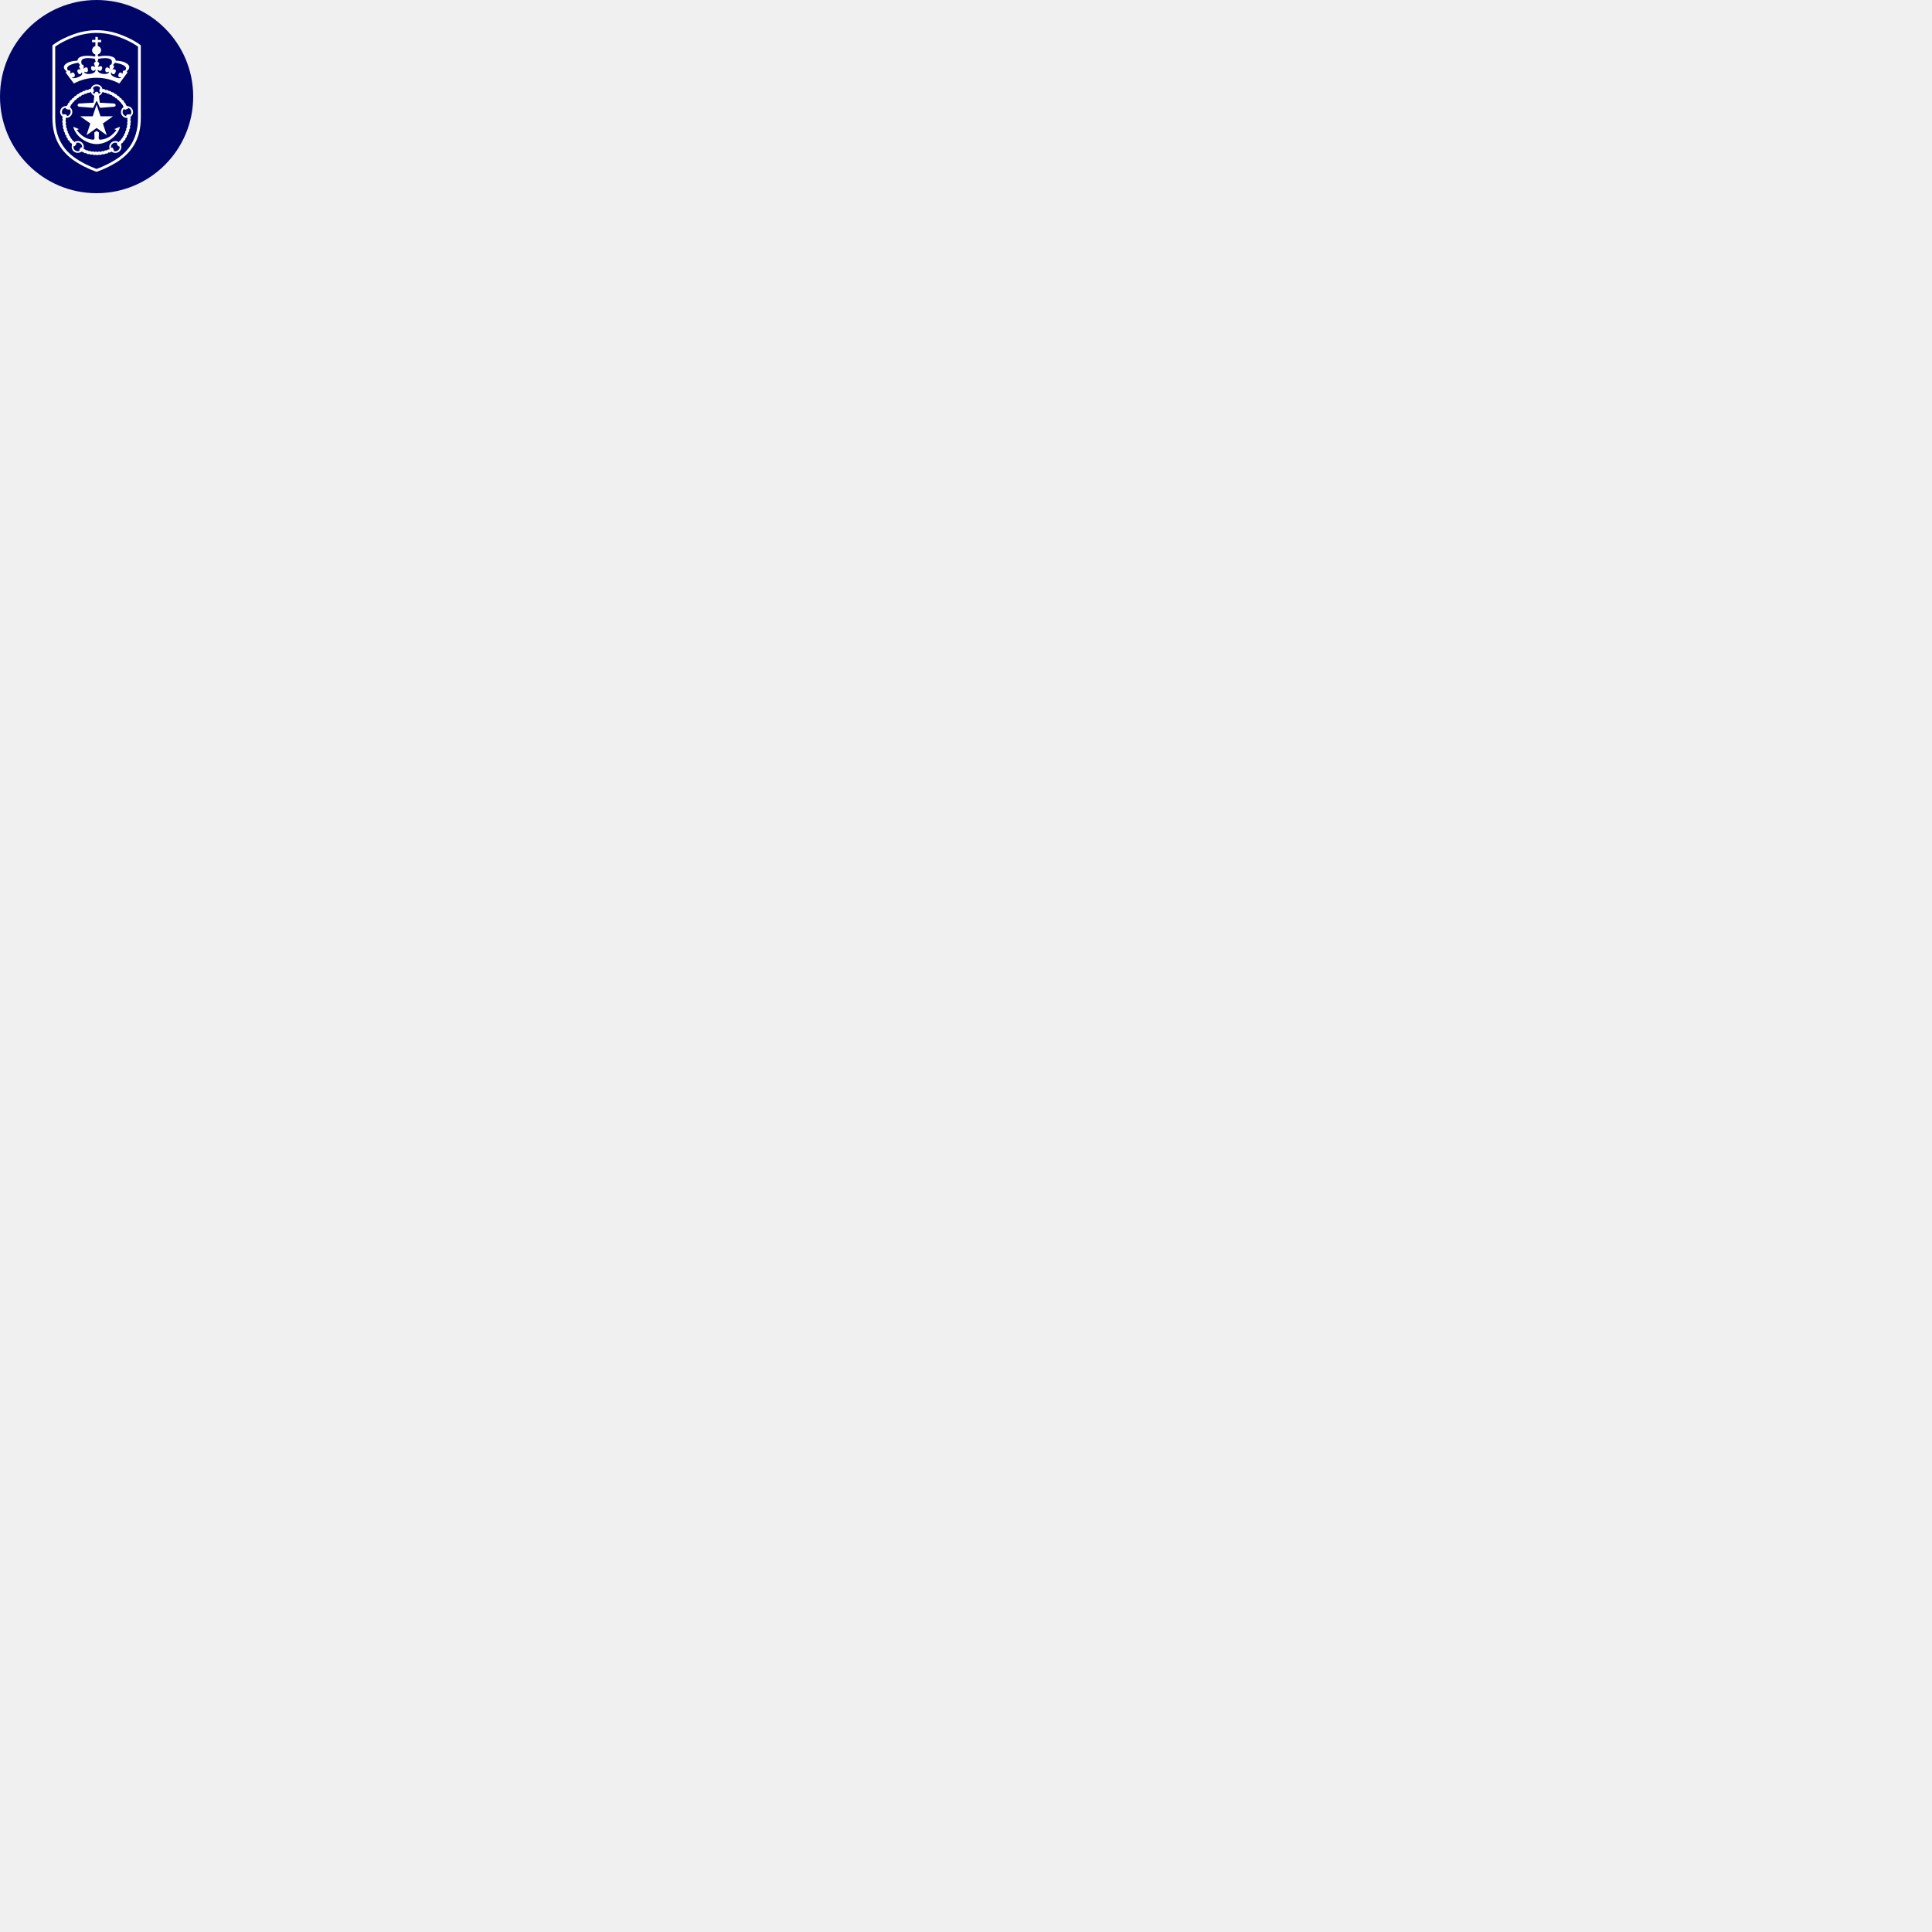
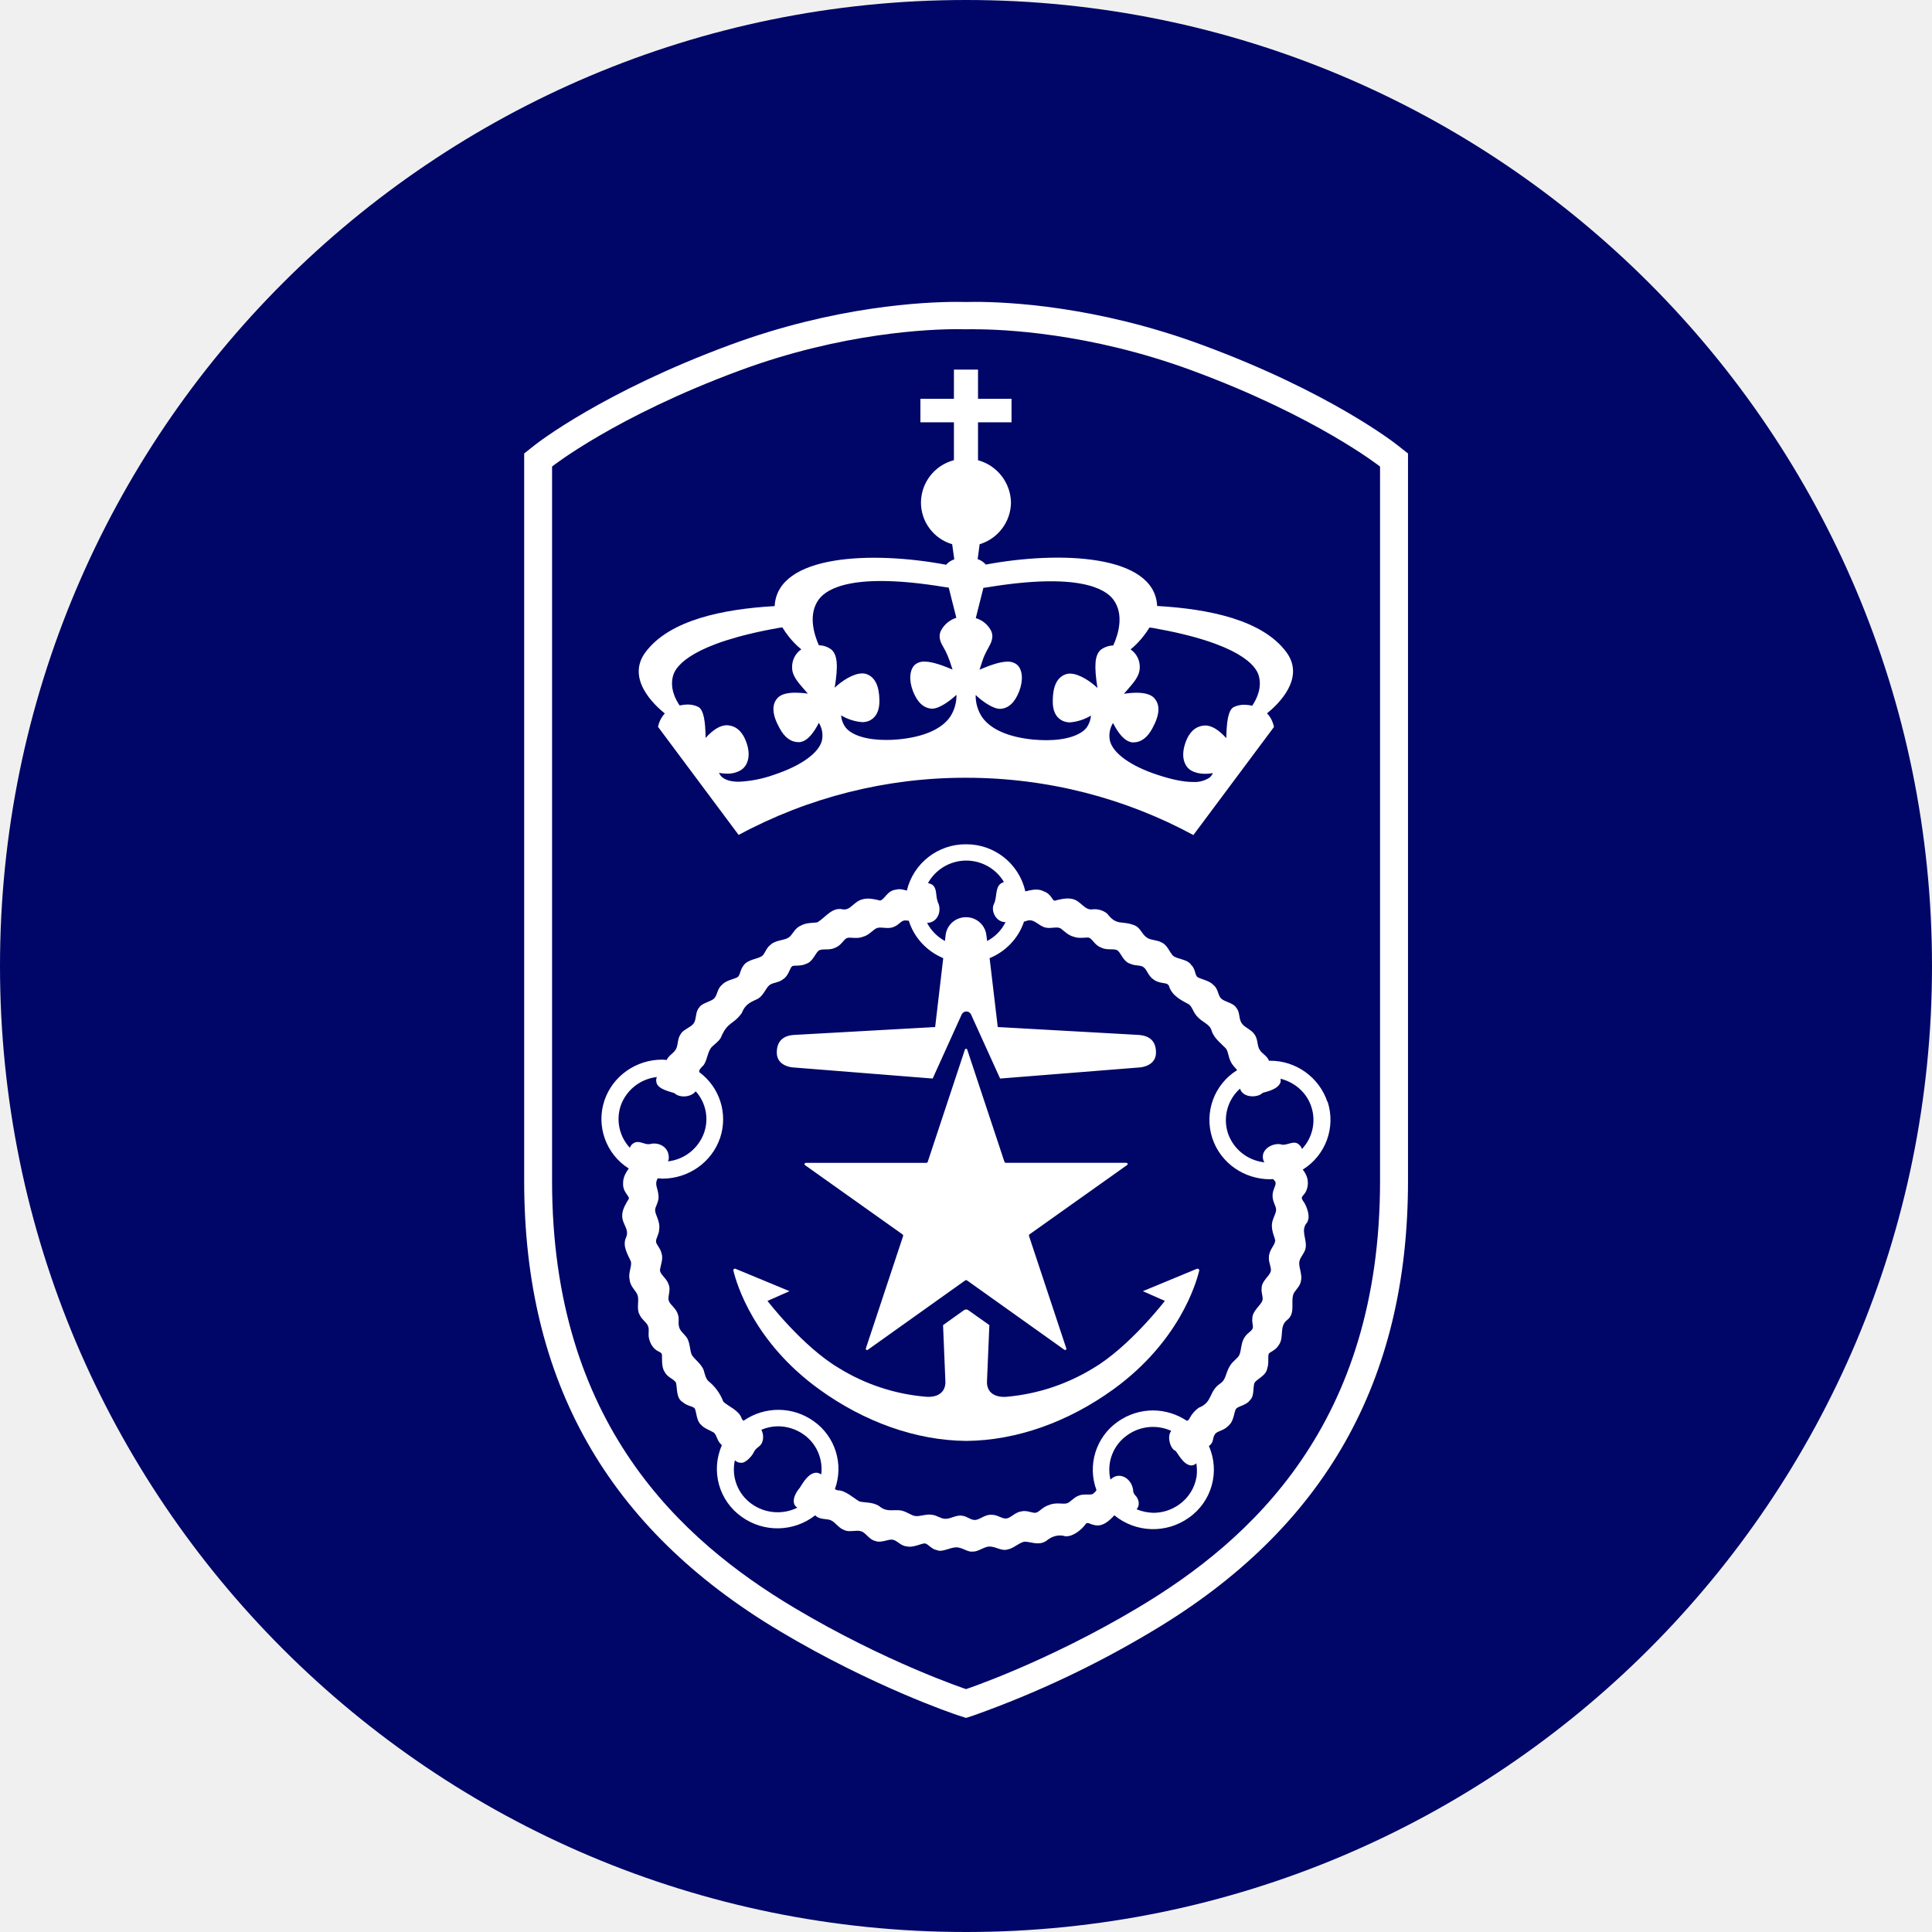
- <svg xmlns="http://www.w3.org/2000/svg" width="320" height="320">
+ <svg xmlns="http://www.w3.org/2000/svg" width="32" height="32" viewBox="0 0 32 32">
  <circle cx="16" cy="16" r="16" fill="#000667" />
  <path fill="#fff" d="M16.146 5.454c.45 0 1.898.054 3.602.684 2.06.76 3.11 1.59 3.11 1.59v11.835c0 4.02-2.138 5.95-4.01 7.066-1.52.907-2.847 1.348-2.847 1.348s-1.326-.44-2.847-1.348c-1.87-1.116-4.01-3.048-4.01-7.066V7.727s1.05-.83 3.11-1.591c1.704-.63 3.153-.684 3.603-.684q.143.001.144.002.001-.001.145-.002m0-.452q-.105 0-.145.002L15.857 5c-.552 0-2.023.069-3.766.713-2.105.778-3.193 1.626-3.237 1.662l-.172.136v12.05c0 3.318 1.383 5.756 4.232 7.455 1.546.921 2.882 1.371 2.939 1.39l.148.048.148-.049a16.5 16.5 0 0 0 2.94-1.39c2.848-1.698 4.232-4.136 4.232-7.454V7.511l-.173-.136c-.044-.036-1.131-.886-3.237-1.662C18.17 5.069 16.698 5 16.146 5" />
  <path fill="#fff" d="m16.013 21.205 1.617 1.152c.017.01.039-.004.031-.024l-.618-1.863s0-.018.007-.024l1.619-1.15c.017-.011.007-.036-.013-.036h-1.998s-.017-.006-.02-.013l-.618-1.863c-.005-.018-.033-.018-.038 0l-.617 1.863s-.011.014-.02.014h-1.999c-.02 0-.028.024-.013.037l1.619 1.15s.01.014.007.023l-.618 1.864c-.006.018.016.034.031.023l1.617-1.152s.017-.005.024 0zM11.014 11.814a.46.46 0 0 0-.115.225l1.335 1.79A7.9 7.9 0 0 1 16 12.882c1.365 0 2.65.345 3.766.949l1.335-1.79s-.022-.133-.115-.226c.174-.14.643-.577.32-1.014-.394-.532-1.277-.715-2.14-.764-.041-.858-1.621-.914-2.838-.686a.3.3 0 0 0-.135-.09l.033-.247a.73.73 0 0 0 .519-.691.74.74 0 0 0-.546-.7v-.628h.555v-.389h-.555v-.484H15.8v.484h-.555v.389h.555v.627a.73.73 0 0 0-.546.7.72.72 0 0 0 .517.692l.035.25h.002a.3.3 0 0 0-.137.09c-1.22-.23-2.797-.173-2.84.685-.863.049-1.744.232-2.14.764-.325.437.146.874.32 1.014zm8.106-.25q-.082-.09-.298-.09c-.072 0-.146.008-.206.017l.063-.072c.106-.122.197-.227.199-.358a.35.35 0 0 0-.152-.305c.046-.036.189-.16.313-.362l.046.005c1.46.256 1.711.631 1.76.78.064.203-.025.39-.104.51a.6.6 0 0 0-.128-.016.4.4 0 0 0-.182.04c-.09.054-.114.243-.12.513q-.191-.211-.352-.21c-.107.005-.235.056-.315.26-.102.264-.018.427.087.487.06.034.14.054.226.054a.7.7 0 0 0 .132-.012.2.2 0 0 1-.054.074.45.45 0 0 1-.274.073q-.232 0-.585-.117c-.448-.146-.745-.36-.793-.57a.4.4 0 0 1 .052-.29c.081.157.187.31.326.322h.002c.137 0 .239-.078.322-.23.124-.226.135-.39.035-.501zm-2.276-.555a.23.23 0 0 0-.156-.05c-.139 0-.32.073-.464.133l.044-.134c.024-.076.05-.129.072-.172l.03-.055c.042-.076.102-.181.039-.296a.42.42 0 0 0-.247-.197l.126-.501.076-.011c1.493-.245 1.94.024 2.075.203.187.25.081.584 0 .762a.36.36 0 0 0-.21.074c-.096.09-.109.26-.052.63-.103-.1-.3-.238-.455-.238a.2.2 0 0 0-.08.015q-.202.078-.205.43-.006.255.163.337a.3.3 0 0 0 .12.026.8.8 0 0 0 .35-.113.4.4 0 0 1-.074.202c-.102.128-.35.206-.663.206q-.102 0-.217-.01c-.413-.04-.706-.17-.848-.37a.64.64 0 0 1-.108-.369c.108.104.286.23.404.23q.205-.008.315-.286c.072-.183.06-.361-.033-.445zm-3.28-1.083c.135-.182.581-.449 2.074-.204l.076.011.126.5a.43.43 0 0 0-.248.2c-.065.115-.006.22.039.296l.03.055q.033.063.072.172l.044.134c-.144-.06-.326-.132-.465-.132a.23.23 0 0 0-.155.049c-.093.083-.106.261-.034.444q.11.278.315.287c.119 0 .295-.127.404-.23a.64.64 0 0 1-.107.368c-.141.201-.436.33-.849.37a2 2 0 0 1-.216.01c-.313 0-.562-.077-.663-.206a.37.37 0 0 1-.075-.201.8.8 0 0 0 .35.112.3.3 0 0 0 .12-.025q.168-.082.164-.338c-.004-.237-.072-.377-.206-.43a.2.2 0 0 0-.08-.014c-.155 0-.35.136-.455.237.06-.368.045-.54-.052-.63a.35.35 0 0 0-.21-.073c-.079-.178-.184-.512 0-.762m-2.41 1.251c.048-.147.3-.522 1.76-.78l.046-.005c.122.203.267.326.313.363a.35.35 0 0 0-.152.304c0 .133.093.236.198.358l.063.072a1.4 1.4 0 0 0-.205-.016q-.218 0-.298.089-.151.166.035.5c.083.153.185.231.322.231h.002c.139-.01.246-.165.326-.321a.4.4 0 0 1 .052.288c-.048.21-.345.423-.793.572a2 2 0 0 1-.585.116q-.181 0-.274-.073a.2.2 0 0 1-.054-.074.7.7 0 0 0 .131.013.43.43 0 0 0 .226-.055c.104-.06.19-.225.088-.486-.082-.207-.208-.256-.315-.261q-.161 0-.352.21c-.004-.272-.03-.46-.12-.513a.4.4 0 0 0-.182-.04.6.6 0 0 0-.128.016c-.081-.118-.168-.306-.104-.51z" />
  <path fill="#fff" d="m19.822 21.016-.893.37.365.161s-.587.762-1.189 1.116a3.3 3.3 0 0 1-1.41.47c-.21.024-.348-.064-.348-.241l.04-.944-.35-.248a.06.06 0 0 0-.07 0l-.347.248.039.944c0 .177-.138.265-.349.24a3.25 3.25 0 0 1-1.41-.469c-.603-.354-1.188-1.116-1.188-1.116l.365-.161-.893-.37a.026.026 0 0 0-.037.029c.054.223.339 1.185 1.424 1.968.743.537 1.597.846 2.434.853.837-.007 1.69-.316 2.434-.853 1.085-.785 1.37-1.745 1.424-1.968.005-.02-.017-.037-.037-.03z" />
  <path fill="#fff" d="M21.986 18.25a1 1 0 0 0-.956-.681h-.011l-.006-.011c-.027-.069-.114-.11-.148-.169-.048-.069-.024-.18-.092-.263-.045-.069-.16-.11-.2-.17-.06-.071-.03-.193-.097-.264-.04-.078-.187-.096-.246-.15-.06-.05-.048-.162-.13-.225-.057-.07-.202-.098-.259-.129-.054-.03-.033-.132-.11-.205-.064-.1-.233-.092-.303-.154-.057-.058-.095-.183-.193-.221-.07-.04-.18-.035-.237-.077-.078-.047-.107-.163-.203-.203-.217-.089-.293.018-.458-.197a.33.33 0 0 0-.237-.07c-.137.026-.2-.148-.344-.172-.091-.023-.226.013-.276.027-.052.02-.054-.103-.19-.152-.101-.053-.205-.024-.307 0a1 1 0 0 0-.983-.78 1 1 0 0 0-.98.767c-.06-.018-.124-.032-.176-.016-.152.013-.19.167-.268.181-.05-.012-.182-.05-.28-.023-.156.032-.206.194-.34.168-.175-.038-.28.131-.416.215-.07.014-.185 0-.285.06-.104.047-.128.157-.2.197-.072.044-.22.04-.295.118-.072.053-.088.143-.135.18-.066.056-.244.054-.315.168-.055.075-.05.155-.092.184-.048.034-.191.05-.258.128-.087.07-.076.178-.135.23-.061.054-.205.073-.246.15-.065.07-.04.192-.09.26-.047.068-.18.103-.216.18-.057.075-.037.187-.083.256-.034.058-.12.1-.148.17q-.038-.005-.076-.006c-.424 0-.817.265-.956.68a.97.97 0 0 0 .404 1.123c-.04.058-.096.143-.093.238-.013.163.126.226.09.272-.03.047-.105.165-.105.26-.01.148.126.233.063.373-.068.145.04.297.08.397.022.078-.048.185-.02.301.01.124.116.187.135.27.022.088-.024.222.03.31.03.077.113.124.135.18.033.055 0 .137.022.22.015.06.044.122.09.163.06.06.12.053.123.102.004.06-.01.205.044.281.045.098.167.122.19.187.021.093.001.252.11.316.086.076.191.063.206.12.022.06.026.195.096.253.052.062.15.093.2.124.063.029.058.138.14.21q.001.005.007.006a.97.97 0 0 0 .33 1.188 1.015 1.015 0 0 0 1.216-.027q.01.015.035.029c.069.042.167.027.224.054.07.027.128.13.219.16.078.045.204-.006.283.022.078.023.132.141.237.161.091.038.21-.034.284-.022.074.01.133.106.237.111.092.026.23-.045.289-.049.055-.004.11.094.202.109.09.045.21-.042.331-.045.102.005.19.087.272.07.076.008.18-.078.269-.083.115 0 .207.083.31.047.09-.013.201-.123.279-.127.119.004.224.067.352-.01.105-.09.217-.111.322-.079.132.007.274-.118.334-.203.031-.04.064 0 .137.015.14.04.257-.071.338-.16a1.016 1.016 0 0 0 1.234.04.97.97 0 0 0 .332-1.187c.031-.021.057-.05.07-.114.031-.174.142-.09.278-.247.059-.063.07-.185.092-.236.019-.069.169-.061.245-.168.067-.062.044-.204.068-.274.03-.073.19-.115.213-.245.037-.096 0-.229.034-.254.026-.026.109-.051.16-.138.09-.13 0-.303.134-.41.156-.118.045-.321.117-.454.042-.063.107-.121.115-.203.026-.1-.052-.247-.024-.325.014-.067.09-.134.101-.217.024-.147-.094-.29.028-.423l.015-.045c.02-.067-.017-.204-.074-.29-.065-.086-.024-.079.028-.159a.32.32 0 0 0 .005-.299q-.023-.044-.05-.078a.97.97 0 0 0 .411-1.126zm-6.455-3.32c-.037-.092-.007-.21-.085-.273a.2.2 0 0 0-.076-.03.726.726 0 0 1 1.258-.019c-.02.01-.04.016-.061.033-.087.078-.05.226-.106.335-.043.098.01.218.089.267.037.025.072.03.105.03a.7.7 0 0 1-.305.313l-.011-.085a.337.337 0 0 0-.34-.309.337.337 0 0 0-.338.309l-.01.085a.73.73 0 0 1-.296-.3c.18-.003.254-.208.174-.353zm-4.774 4.021c-.084.01-.16-.061-.241-.027a.14.14 0 0 0-.084.087.7.7 0 0 1-.152-.695.72.72 0 0 1 .6-.477.13.13 0 0 0-.007.089c.019.118.256.16.298.178.082.081.273.072.352-.031a.688.688 0 0 1 .14.684.72.72 0 0 1-.6.477q.01-.019.014-.044c.013-.195-.172-.286-.32-.24m2.79 5.443c-.135-.022-.235.141-.3.248-.073.08-.162.254-.04.329a.74.74 0 0 1-.754-.06.7.7 0 0 1-.281-.726.14.14 0 0 0 .118.042c.054 0 .161-.098.198-.18.034-.063.06-.065.104-.108.057-.058.063-.178.018-.258a.7.7 0 0 1 .274-.058c.154 0 .302.047.428.136.22.156.32.412.291.66a.2.2 0 0 0-.054-.023zm6.272.062a.7.7 0 0 1-.291.464.73.73 0 0 1-.426.136.8.8 0 0 1-.276-.058c.058-.067.044-.172-.035-.245l-.02-.04c-.004-.216-.228-.36-.378-.207a.697.697 0 0 1 .281-.738.73.73 0 0 1 .726-.069c-.08.094-.01.307.07.33.036.035.125.225.249.241.037.006.068-.01.096-.034a.8.8 0 0 1 .004.223zm1.298-3.894c0 .06-.102.144-.1.265-.007.089.052.18.028.238-.024.072-.15.158-.148.268-.013.082.037.164.007.22-.031.07-.163.167-.161.281-.01.067.017.123.007.158-.005.049-.08.074-.131.15-.065.086-.058.222-.089.293-.024.061-.104.1-.154.18-.08.124-.065.235-.166.3-.197.136-.119.309-.356.401a.5.5 0 0 0-.15.173c-.013.03-.03.038-.046.043a1.02 1.02 0 0 0-.558-.172c-.204 0-.411.062-.589.189a.97.97 0 0 0-.35 1.131c-.01.015-.02.035-.065.066-.053.02-.157-.01-.237.029-.081.03-.133.11-.187.123-.057.022-.18-.023-.3.03-.096.028-.155.108-.204.123-.059.023-.15-.046-.255-.017-.1.01-.182.12-.256.116-.063.004-.142-.065-.233-.061-.111-.011-.202.09-.28.085-.068.002-.131-.064-.207-.069-.09-.022-.2.058-.284.05-.07 0-.139-.06-.216-.066-.087-.018-.198.029-.27.021-.075-.005-.158-.085-.264-.096-.146-.009-.224.028-.342-.07-.11-.071-.243-.053-.328-.077-.084-.047-.235-.188-.356-.183a.1.1 0 0 1-.048-.022.97.97 0 0 0-.352-1.124 1.007 1.007 0 0 0-1.161-.007c-.011-.006-.022-.017-.033-.042-.043-.131-.23-.202-.302-.273a.8.8 0 0 0-.248-.342c-.038-.038-.047-.078-.067-.14-.022-.134-.174-.223-.211-.301-.03-.071-.026-.21-.087-.29-.054-.066-.117-.113-.124-.186-.013-.052.01-.123-.017-.19-.026-.094-.124-.156-.146-.214-.034-.07.039-.18-.008-.283-.035-.11-.16-.169-.139-.254.01-.07.054-.169.023-.258-.02-.092-.093-.147-.091-.198-.004-.047.052-.12.053-.208.017-.122-.07-.24-.068-.307-.004-.054.06-.13.057-.225-.007-.15-.076-.198-.013-.305q.039.004.078.006c.424 0 .817-.265.956-.68a.97.97 0 0 0-.347-1.084c-.005-.027-.001-.045.073-.117.065-.093.065-.238.142-.307.037-.038.1-.078.14-.142.116-.279.2-.208.348-.411.053-.131.116-.17.251-.23.104-.046.141-.175.204-.23.048-.047.152-.04.228-.1.083-.052.111-.16.135-.199l.024-.022c.035-.012.143.004.22-.034.114-.033.154-.17.208-.216.048-.047.174-.002.272-.05.111-.039.15-.148.204-.164.054-.018.168.02.261-.02.106-.025.174-.127.24-.147.068-.02.186.025.273-.018.074-.024.12-.1.174-.105q.032-.003.074.005c.087.28.298.505.57.619l-.134 1.141-2.308.129c-.12.003-.315.036-.315.294 0 .227.256.247.282.247l2.3.183.481-1.062a.085.085 0 0 1 .154 0l.482 1.062 2.3-.183c.024 0 .282-.02.282-.247 0-.258-.195-.289-.315-.294l-2.306-.129-.135-1.141c.268-.11.48-.332.57-.606.011-.002.022-.002.037-.01.13-.052.202.088.326.111.098.019.198-.029.256.022.05.038.116.106.2.127.076.03.16.017.222.015.087-.015.107.12.242.168.097.05.225.004.273.051.053.046.092.184.207.216.082.038.18.017.222.06.049.036.076.143.158.198.074.06.185.058.226.074l.028.024c.046.169.203.245.335.316.054.04.068.125.131.195.1.113.21.124.245.242.035.125.18.23.237.295.04.051.037.136.078.214.026.057.074.104.1.133l.007.01a.97.97 0 0 0-.411 1.127c.137.416.532.68.956.68q.024-.002.051-.003c.02.022.041.04.041.064.006.049-.057.129-.05.22 0 .092.061.168.058.224.002.045-.03.098-.052.165-.054.145.031.283.039.352zm.448-1.53a.15.15 0 0 0-.042-.068c-.084-.089-.186.004-.285-.005-.134-.046-.358.065-.317.24.002.02.013.035.022.052a.72.72 0 0 1-.604-.48.7.7 0 0 1 .202-.743v.01c.054.151.296.144.372.062.054-.018.254-.052.297-.176.005-.023 0-.04 0-.058.237.06.433.229.51.465a.7.7 0 0 1-.156.7z" />
</svg>
